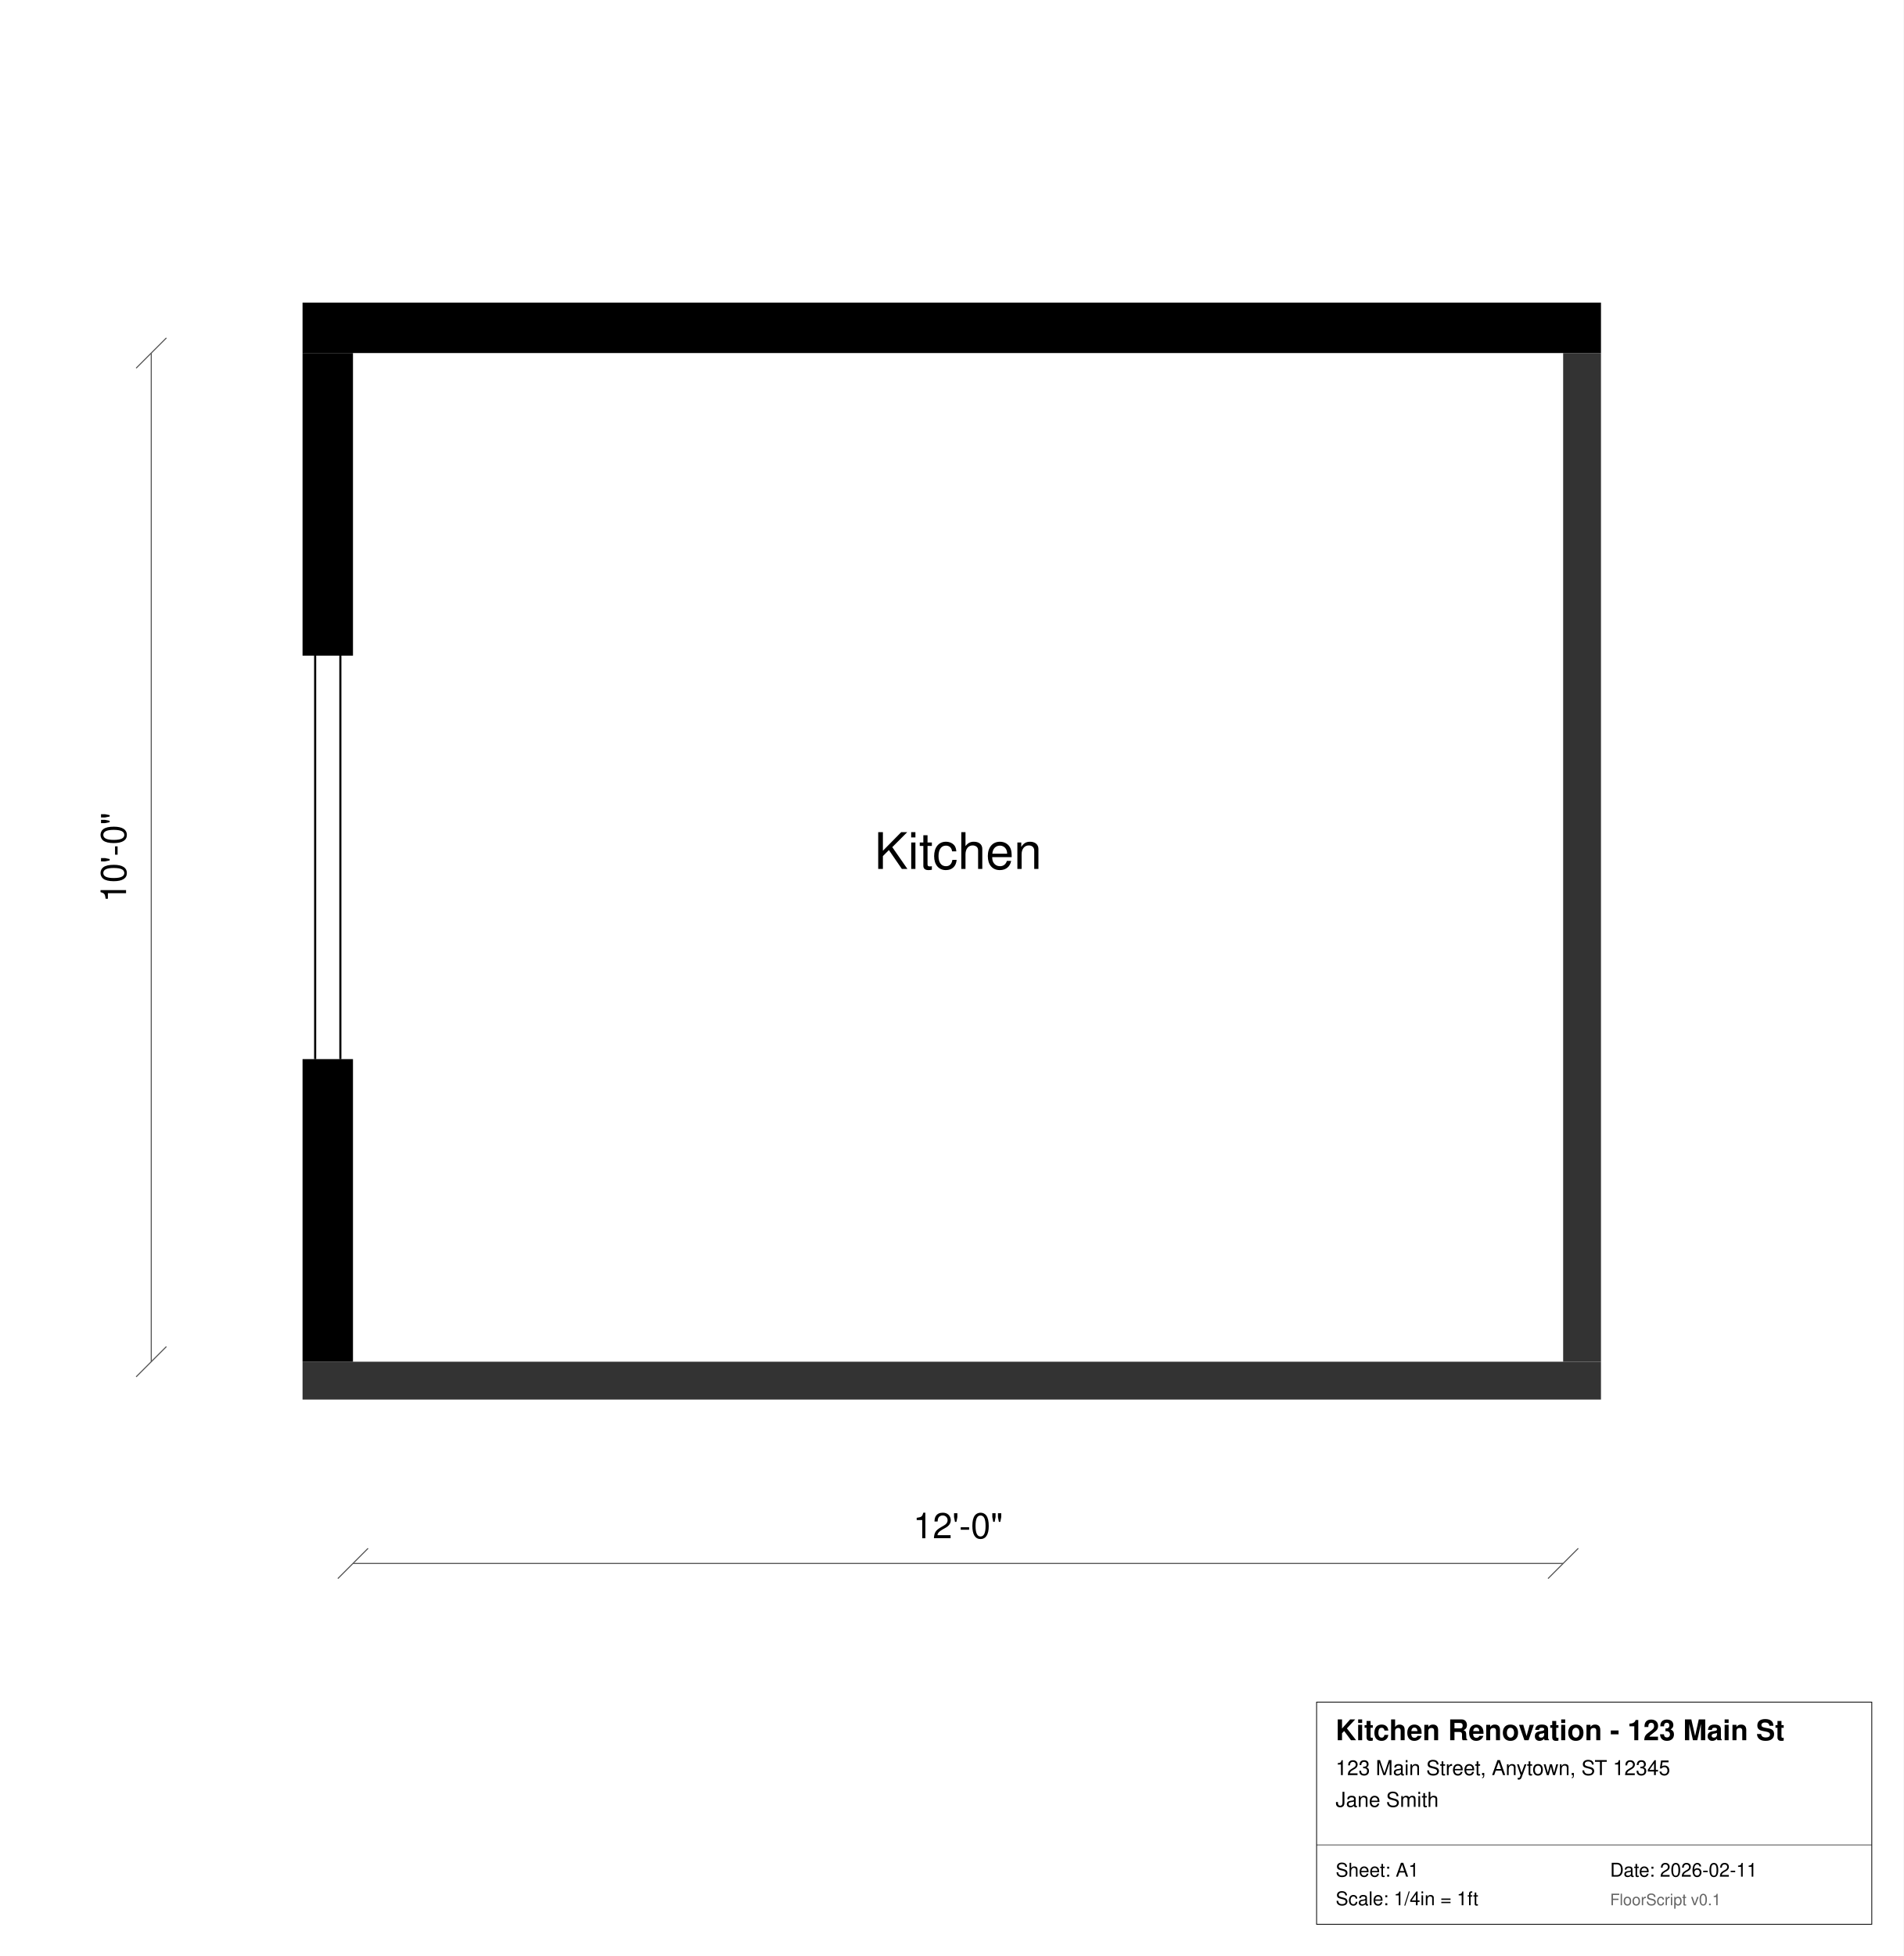
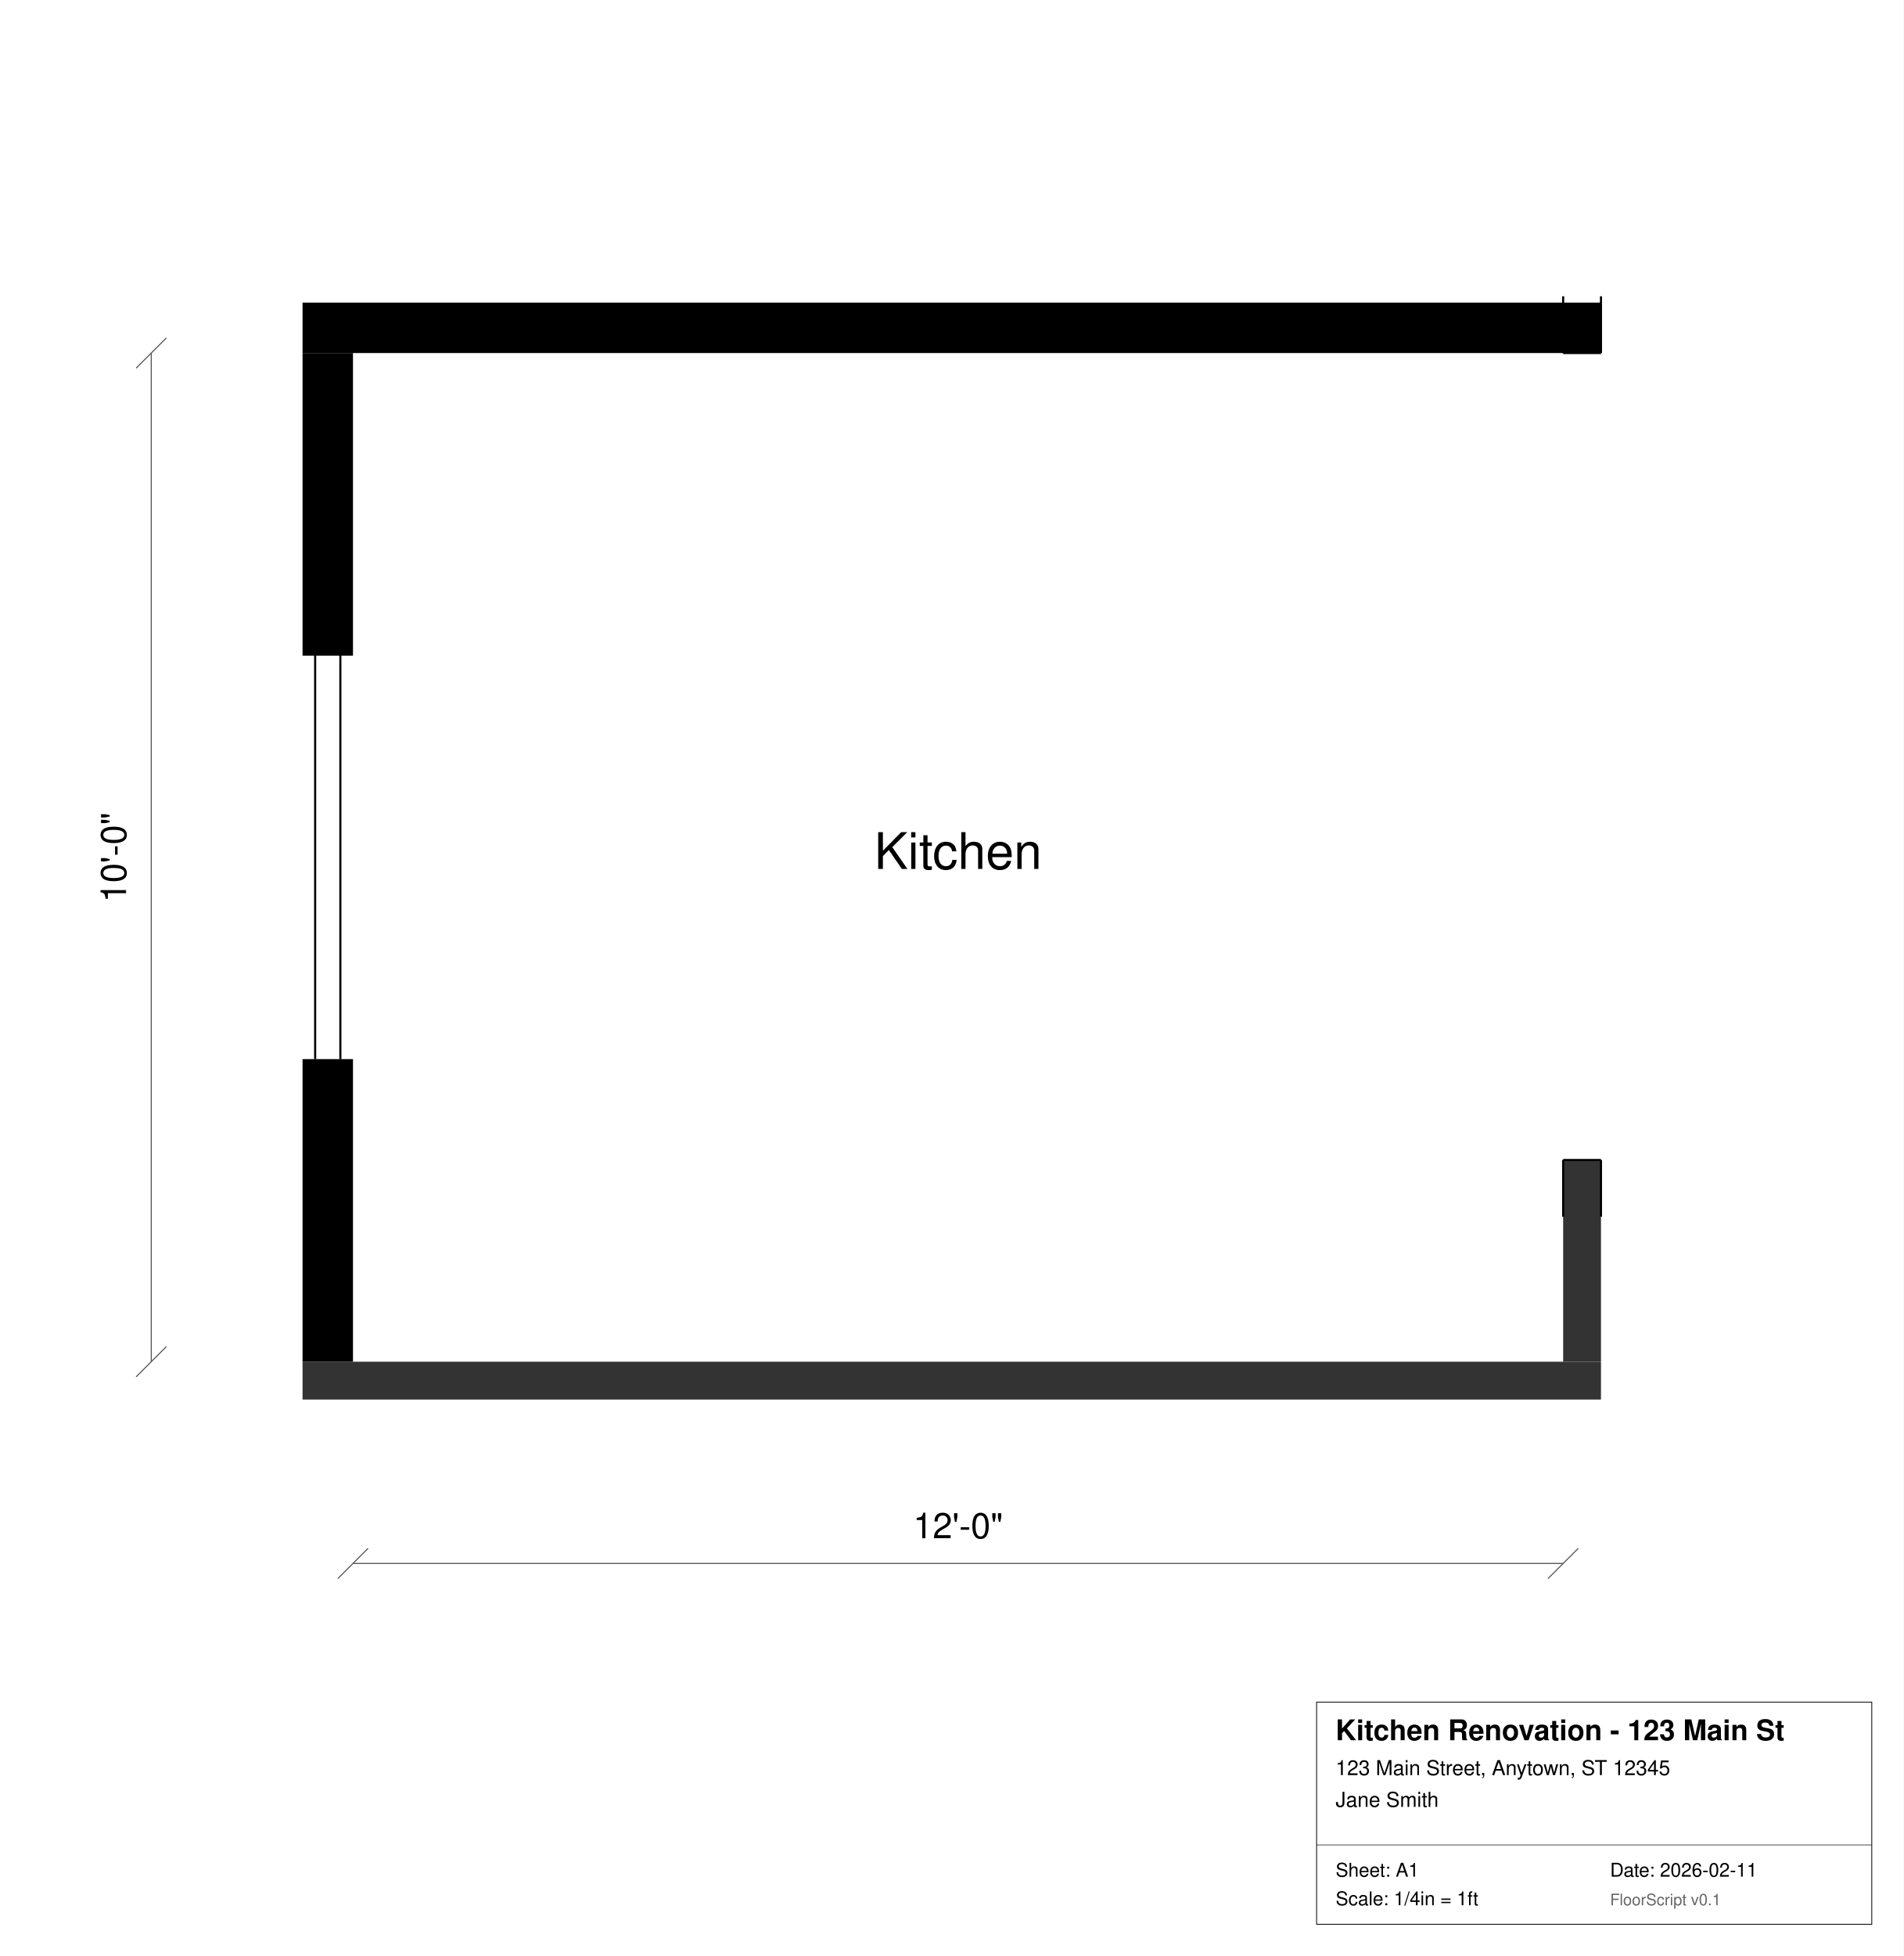
<svg xmlns="http://www.w3.org/2000/svg" viewBox="0 0 1200 1232.85" width="1200" height="1232.85">
  <rect x="0" y="0" width="1200" height="1232.85" fill="white" />
  <g class="layer-structural">
    <g class="walls">
      <rect x="190.73" y="190.73" width="818.54" height="31.79" stroke="none" fill="#000" />
      <rect x="190.73" y="858.28" width="818.54" height="23.84" stroke="none" fill="#333" />
-       <rect x="985.43" y="222.52" width="23.84" height="635.76" stroke="none" fill="#333" />
+       <rect x="985.43" y="731.13" width="23.84" height="127.15" stroke="none" fill="#333" />
      <g fill="#000" stroke="none">
        <rect x="190.73" y="667.55" width="31.79" height="190.73" />
        <rect x="190.73" y="222.52" width="31.79" height="190.73" />
      </g>
+     </g>
+     <g class="opening cased-opening" stroke="#000" stroke-width="0.35mm" fill="none">
+       <line x1="985.43" y1="731.13" x2="1009.27" y2="731.13" />
+       <line x1="985.43" y1="731.13" x2="985.43" y2="766.89" />
+       <line x1="1009.27" y1="731.13" x2="1009.27" y2="766.89" />
+       <line x1="985.43" y1="222.52" x2="1009.27" y2="222.52" />
+       <line x1="985.43" y1="222.52" x2="985.43" y2="186.75" />
+       <line x1="1009.27" y1="222.52" x2="1009.27" y2="186.75" />
    </g>
    <g class="opening window" stroke="#000" stroke-width="0.35mm" fill="none">
      <line x1="198.68" y1="667.55" x2="198.68" y2="413.25" />
      <line x1="214.57" y1="667.55" x2="214.57" y2="413.25" />
    </g>
  </g>
  <g class="layer-labels">
    <text x="603.97" y="540.4" fill="#000" font-family="'Helvetica','Arial',sans-serif" font-size="31.79" font-weight="500" text-anchor="middle" dominant-baseline="central">Kitchen</text>
  </g>
  <g class="layer-dimensions">
    <g class="dimension" stroke="#555" stroke-width="0.18mm">
      <line x1="222.52" y1="985.43" x2="985.43" y2="985.43" />
      <line x1="212.98" y1="994.97" x2="232.05" y2="975.89" />
      <line x1="975.89" y1="994.97" x2="994.97" y2="975.89" />
      <text x="603.97" y="969.54" stroke="none" fill="#000" font-family="'Helvetica','Arial',sans-serif" font-size="22.25" text-anchor="middle">12'-0"</text>
    </g>
    <g class="dimension" stroke="#555" stroke-width="0.18mm">
      <line x1="95.36" y1="858.28" x2="95.36" y2="222.52" />
      <line x1="85.83" y1="867.81" x2="104.9" y2="848.74" />
      <line x1="85.83" y1="232.05" x2="104.9" y2="212.98" />
      <text x="79.47" y="540.4" stroke="none" fill="#000" font-family="'Helvetica','Arial',sans-serif" font-size="22.25" text-anchor="middle" transform="rotate(-90, 79.47, 540.4)">10'-0"</text>
    </g>
  </g>
  <g class="layer-title-block">
    <g class="title-block" font-family="'Helvetica','Arial',sans-serif" fill="#000">
      <rect x="830" y="1072.85" width="350" height="140" stroke="#000" stroke-width="0.50" fill="white" />
      <line x1="830" y1="1162.85" x2="1180" y2="1162.85" stroke="#000" stroke-width="0.35" />
      <text x="842" y="1096.85" font-size="18" font-weight="bold">Kitchen Renovation - 123 Main St</text>
      <text x="842" y="1118.85" font-size="13">123 Main Street, Anytown, ST 12345</text>
      <text x="842" y="1138.85" font-size="13">Jane Smith</text>
      <text x="842" y="1182.85" font-size="12">Sheet: A1</text>
      <text x="1015" y="1182.85" font-size="12">Date: 2026-02-11</text>
      <text x="842" y="1200.85" font-size="12">Scale: 1/4in = 1ft</text>
      <text x="1015" y="1200.85" fill="#666" font-size="10">FloorScript v0.1</text>
    </g>
  </g>
</svg>
